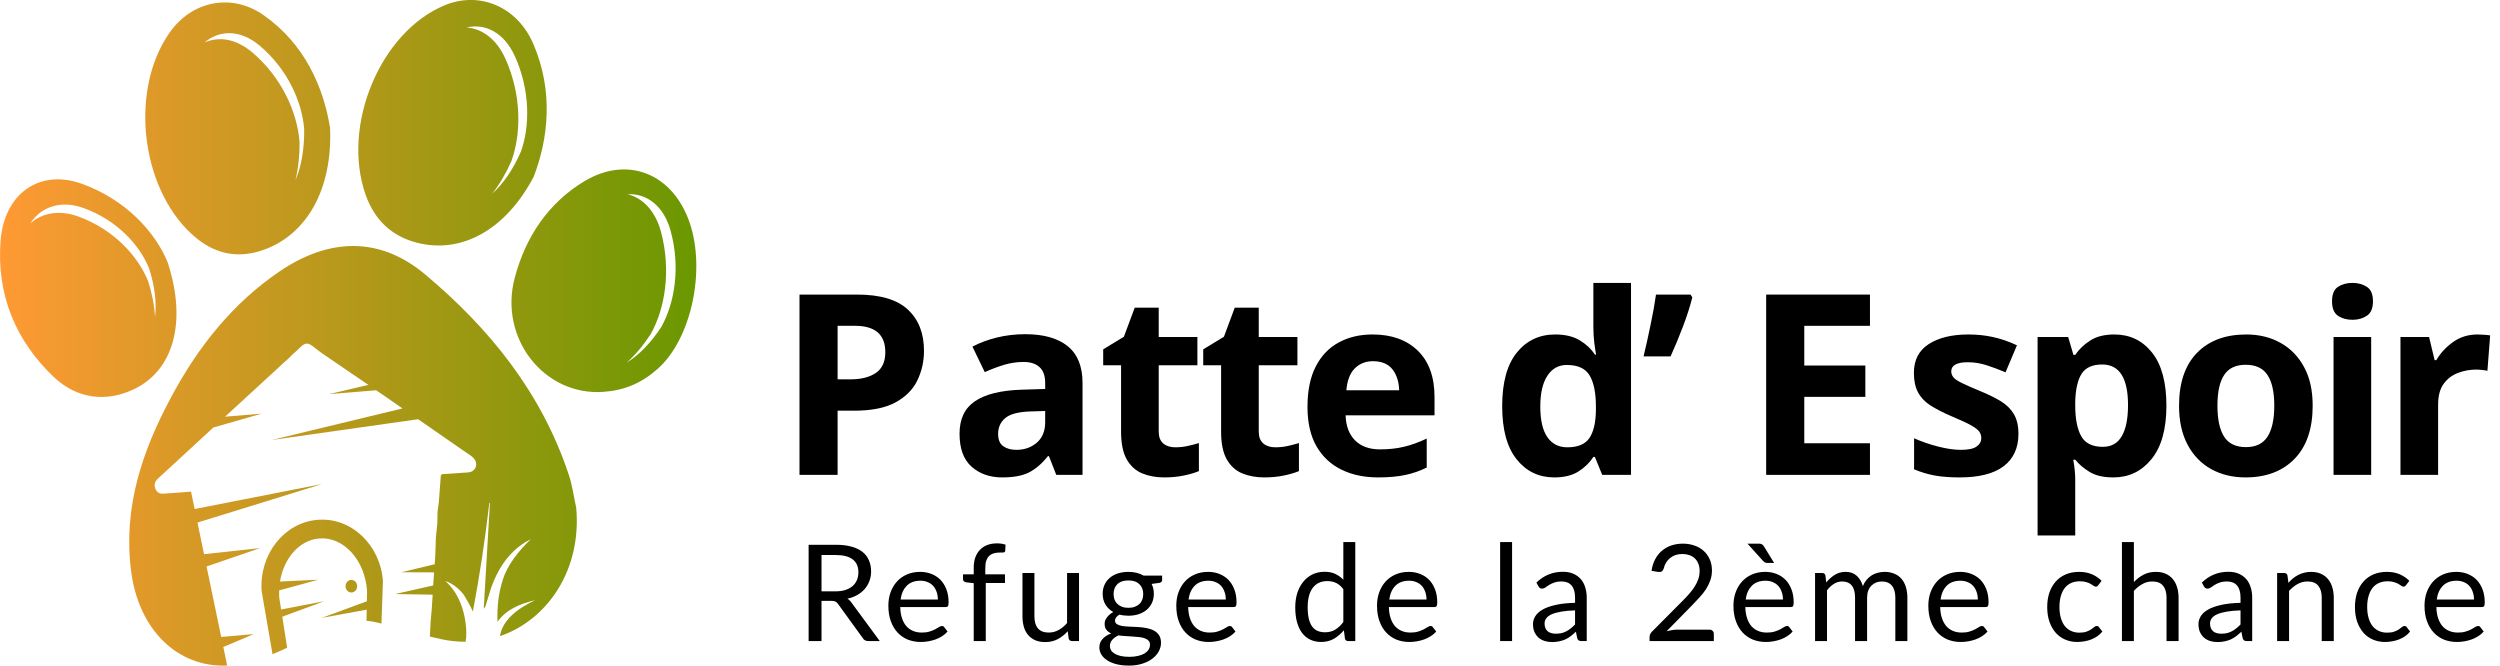
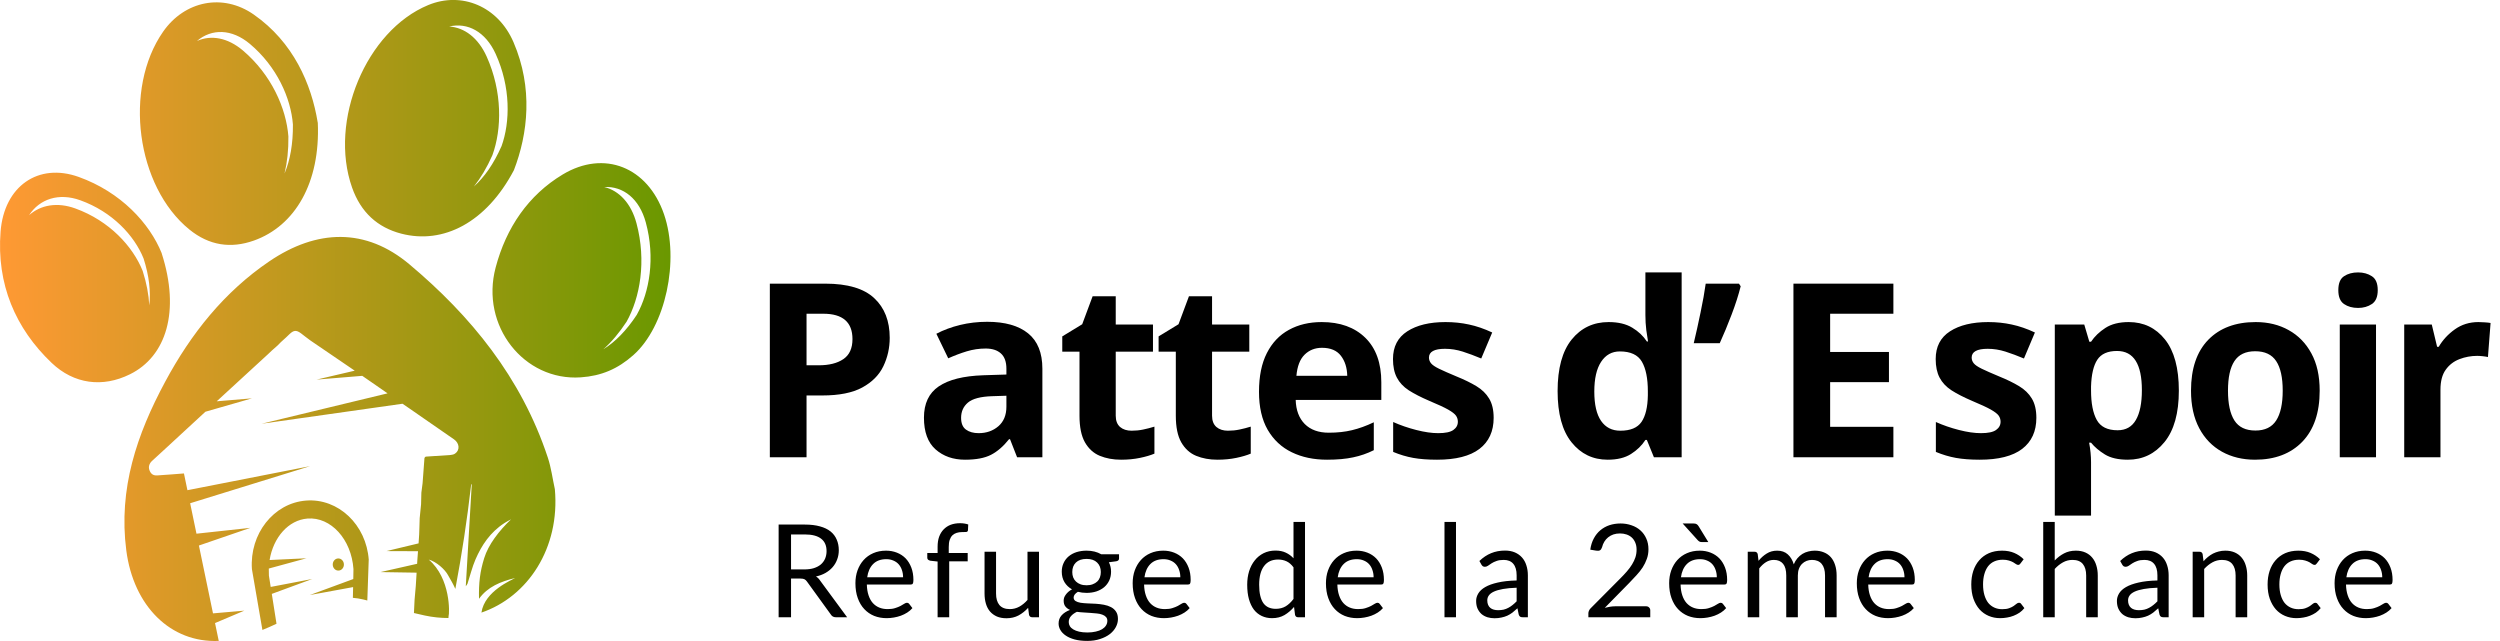
- <svg xmlns="http://www.w3.org/2000/svg" id="Layer_1" viewBox="0 0 415.11 110.52">
+ <svg xmlns="http://www.w3.org/2000/svg" id="Layer_1" viewBox="0 0 431.1 110.53">
  <defs>
-     <style>.cls-1{letter-spacing:-.06em;}.cls-1,.cls-2,.cls-3,.cls-4,.cls-5,.cls-6,.cls-7,.cls-8{isolation:isolate;}.cls-1,.cls-2,.cls-3,.cls-5,.cls-6,.cls-8{font-family:Montserrat-SemiBold, Montserrat;font-size:41.93px;font-weight:600;}.cls-2{letter-spacing:-.04em;}.cls-3{letter-spacing:-.04em;}.cls-5{letter-spacing:-.05em;}.cls-6{letter-spacing:-.06em;}.cls-7{font-family:Lato-Regular, Lato;font-size:22.31px;letter-spacing:.05em;}.cls-9{fill:url(#linear-gradient);}.cls-8{letter-spacing:-.04em;}</style>
-     <linearGradient id="linear-gradient" x1="0" y1="44.55" x2="115.62" y2="44.55" gradientTransform="translate(0 99.81) scale(1 -1)" gradientUnits="userSpaceOnUse">
+     <style>.cls-1{letter-spacing:-.04em;}.cls-1,.cls-2,.cls-3,.cls-4,.cls-5,.cls-6,.cls-7{isolation:isolate;}.cls-1,.cls-2,.cls-5,.cls-6,.cls-7{font-family:Montserrat-SemiBold, Montserrat;font-size:41.93px;font-weight:600;}.cls-2{letter-spacing:-.05em;}.cls-3{font-family:Lato-Regular, Lato;font-size:22.31px;letter-spacing:.05em;}.cls-5{letter-spacing:-.06em;}.cls-6{letter-spacing:-.06em;}.cls-8{fill:url(#linear-gradient);}.cls-7{letter-spacing:-.04em;}</style>
+     <linearGradient id="linear-gradient" x1="0" y1="1035.45" x2="115.62" y2="1035.45" gradientTransform="translate(0 -980.19)" gradientUnits="userSpaceOnUse">
      <stop offset="0" stop-color="#ff9934" />
      <stop offset="1" stop-color="#6a9800" />
    </linearGradient>
  </defs>
  <g>
    <g class="cls-4">
-       <text class="cls-7" transform="translate(132.22 106.44)">
+       <text class="cls-3" transform="translate(132.22 106.44)">
        <tspan x="0" y="0">Refuge de la 2ème chance</tspan>
      </text>
    </g>
-     <g class="cls-4">
-       <text class="cls-6" transform="translate(128.97 78.85)">
-         <tspan x="0" y="0">P</tspan>
-       </text>
-       <text class="cls-3" transform="translate(157.56 78.85)">
-         <tspan x="0" y="0">a</tspan>
-       </text>
-       <text class="cls-5" transform="translate(182.21 78.85)">
-         <tspan x="0" y="0">t</tspan>
-       </text>
-       <text class="cls-1" transform="translate(198.82 78.85)">
-         <tspan x="0" y="0">t</tspan>
-       </text>
-       <text class="cls-2" transform="translate(215.21 78.85)">
-         <tspan x="0" y="0">e d’</tspan>
-       </text>
-       <text class="cls-2" transform="translate(289.48 78.85)">
-         <tspan x="0" y="0">E</tspan>
-       </text>
-       <text class="cls-8" transform="translate(315.9 78.85)">
-         <tspan x="0" y="0">spoir</tspan>
-       </text>
+     <g>
+       <g class="cls-4">
+         <text class="cls-6" transform="translate(128.97 78.85)">
+           <tspan x="0" y="0">P</tspan>
+         </text>
+       </g>
+       <g class="cls-4">
+         <text class="cls-1" transform="translate(157.56 78.85)">
+           <tspan x="0" y="0">a</tspan>
+         </text>
+       </g>
+       <g class="cls-4">
+         <text class="cls-2" transform="translate(182.21 78.85)">
+           <tspan x="0" y="0">t</tspan>
+         </text>
+       </g>
+       <g class="cls-4">
+         <text class="cls-5" transform="translate(198.82 78.85)">
+           <tspan x="0" y="0">t</tspan>
+         </text>
+       </g>
+       <g class="cls-4">
+         <text class="cls-1" transform="translate(215.21 78.85)">
+           <tspan x="0" y="0">es d’</tspan>
+         </text>
+       </g>
+       <g class="cls-4">
+         <text class="cls-7" transform="translate(305.48 78.85)">
+           <tspan x="0" y="0">E</tspan>
+         </text>
+       </g>
+       <g class="cls-4">
+         <text class="cls-1" transform="translate(331.9 78.85)">
+           <tspan x="0" y="0">spoir</tspan>
+         </text>
+       </g>
    </g>
  </g>
-   <path class="cls-9" d="m27.89,43.68c-2.09-5.19-7.07-10.57-14.32-13.17C6.6,28.01.72,32.11.1,39.92c-.72,9.07,2.57,16.72,8.8,22.65,3.85,3.67,8.79,4.31,13.51,1.97,6.25-3.08,8.7-10.84,5.47-20.86h.01Zm-2.15,8.98c-.09-1.83-.46-3.83-1.14-5.95-1.7-4.23-5.73-8.63-11.6-10.76-3.13-1.14-5.98-.62-7.99,1.16,1.82-2.8,5.12-3.91,8.82-2.58,5.53,1.98,9.34,6.09,10.93,10.05.96,3,1.26,5.73.98,8.08Zm29.05-31.51c-1.08-6.69-4.22-13.89-11.03-18.64-5.34-3.73-11.94-2.35-15.63,2.95-6.87,9.84-4.62,26.7,4.53,34.12,3.4,2.76,7.14,3.32,11.13,1.9,7.08-2.52,11.47-9.97,11.01-20.34h-.01Zm-5.72,8.72c.45-1.87.69-3.99.66-6.35-.37-4.83-2.91-10.64-7.85-14.83-2.64-2.23-5.5-2.71-7.92-1.63,2.55-2.17,6.01-2.12,9.13.5,4.67,3.92,7.07,9.37,7.42,13.89.03,3.34-.48,6.18-1.44,8.44v-.02ZM88.55,7.28c-2.67-6.2-8.94-8.79-14.7-6.41-10.71,4.42-17.19,19.97-13.14,31.47,1.51,4.28,4.39,6.88,8.48,7.95,7.25,1.89,14.67-1.91,19.43-10.95,2.42-6.28,3.33-14.16-.07-22.06h0Zm-2.09,17.97c-1.33,3.02-2.96,5.33-4.74,6.91,1.17-1.47,2.25-3.27,3.19-5.4,1.64-4.51,1.74-10.93-.99-17.01-1.46-3.24-3.84-5.01-6.46-5.18,3.18-.75,6.27.9,8.01,4.72,2.6,5.71,2.53,11.73,1,15.96h-.01Zm28.04,11.69c-2.8-8.14-10.32-11.15-17.47-6.85-5.93,3.57-9.74,9.17-11.56,16.03-2.68,10.06,4.9,19.62,14.67,18.95,3.54-.24,6.38-1.44,9.07-3.83,5.55-4.91,8.03-16.33,5.29-24.3h0Zm-4.68,17.33c-1.79,2.73-3.76,4.72-5.77,5.95,1.39-1.23,2.73-2.82,4-4.75,2.33-4.15,3.44-10.46,1.71-16.95-.92-3.46-2.99-5.63-5.55-6.27,3.26-.17,6.04,2.02,7.15,6.1,1.66,6.1.64,12.02-1.54,15.91h0Zm-26.8,51.35c.54-3.73,5.28-5.62,5.81-5.96-2.51.61-4.76,1.53-6.23,3.59-.06-2.75.17-4.68.89-7,.72-2.34,2.55-4.72,4.64-6.71-.5.28-.83.43-1.12.63-2.49,1.6-3.95,3.84-5.01,6.27-.59,1.36-.92,2.79-1.38,4.19-.06.17-.21.31-.3.45.35-5.88.69-11.73,1.03-17.57h-.1c-.72,6.21-1.59,11.99-2.73,18.03-.44-1-.76-1.45-1.28-2.4-.52-.96-1.98-2.29-3.31-2.66,3.81,3.26,3.6,9.29,3.42,9.77,0,0,0,.12-.02.31-1.32,0-2.68-.13-4.07-.43-.63-.13-1.25-.28-1.88-.43.04-.76.06-1.53.11-2.29.05-.8.16-1.6.21-2.4.05-.76.1-1.51.14-2.27l-6.23-.1,6.32-1.43c.01-.23.03-.46.04-.69.03-.49.07-.99.11-1.48l-5.44-.02,5.54-1.33c.04-.51.07-1.01.1-1.52.06-.94.04-1.88.09-2.82.05-.8.19-1.6.24-2.4.05-.66,0-1.34.05-2,.04-.55.17-1.08.21-1.63.12-1.43.2-2.87.32-4.3,0-.11.16-.28.25-.29,1.44-.11,2.88-.19,4.31-.29.25-.02.52-.09.73-.24.86-.59.76-1.78-.18-2.44-1.76-1.23-3.53-2.45-5.3-3.67-.82-.57-1.64-1.14-2.45-1.7l-1.14-.78-24.3,3.45,21.72-5.24c-.36-.25-.73-.49-1.08-.75-.52-.37-1.76-1.23-3.28-2.27l-7.88.65,6.58-1.54c-2.91-1.99-6.31-4.3-7.66-5.22-.56-.38-1.08-.84-1.63-1.24-.79-.57-1.23-.53-1.95.15-.4.37-.78.77-1.2,1.12-.4.33-.72.75-1.12,1.07-.49.39-.93.85-1.4,1.28-.61.56-1.22,1.12-1.83,1.68l-7.01,6.44,6.08-.51-8.03,2.31-3.09,2.85c-1.17,1.08-2.35,2.16-3.52,3.25-.86.79-1.72,1.58-2.58,2.37-.51.47-.67,1.04-.46,1.61.26.68.67.95,1.38.9.84-.06,1.68-.12,2.52-.18.68-.05,1.37-.11,2.05-.16.2.96.4,1.93.6,2.89l21.16-4.15-20.69,6.4c.36,1.75.73,3.5,1.09,5.25l9.3-1.01-8.88,3.05c.81,3.91,1.62,7.81,2.43,11.7l5.4-.47-5.05,2.14c.21,1.03.43,2.05.64,3.08-8.31.36-14.69-6.01-15.94-15.59-1.39-10.68,1.85-20.07,6.68-29.06,4.5-8.39,10.24-15.55,17.97-20.8,8.22-5.58,16.63-5.82,24.17.51,10.53,8.84,19.29,19.48,23.87,33.34.58,1.75.81,3.62,1.21,5.44.91,10.14-4.65,18.55-12.7,21.29l.04-.02Zm-19.44-9.07l-.24,6.99-.72-.18c-.6-.14-1.19-.24-1.77-.28l.04-1.85-7.47,1.37,7.5-2.76.03-1.72c-.35-5.13-3.9-9.03-7.93-8.71h0c-3.3.26-5.89,3.26-6.53,7.15l6.35-.3-6.49,1.77c-.01.4,0,.82.02,1.23l.31,1.94,7.17-1.37-6.98,2.57.81,5.15c-.8.38-1.61.74-2.43,1.07l-1.81-10.49c-.42-6.09,3.75-11.38,9.32-11.82h0c5.56-.44,10.41,4.15,10.83,10.24h-.01Zm-6.2.86c-.04-.58.36-1.08.89-1.12s.99.39,1.03.97-.36,1.08-.89,1.12-.99-.39-1.03-.97Z" />
+   <path class="cls-8" d="m27.89,43.68c-2.09-5.19-7.07-10.57-14.32-13.17C6.6,28.01.72,32.11.1,39.92c-.72,9.07,2.57,16.72,8.8,22.65,3.85,3.67,8.79,4.31,13.51,1.97,6.25-3.08,8.7-10.84,5.47-20.86h.01Zm-2.15,8.98c-.09-1.83-.46-3.83-1.14-5.95-1.7-4.23-5.73-8.63-11.6-10.76-3.13-1.14-5.98-.62-7.99,1.16,1.82-2.8,5.12-3.91,8.82-2.58,5.53,1.98,9.34,6.09,10.93,10.05.96,3,1.26,5.73.98,8.08Zm29.05-31.51c-1.08-6.69-4.22-13.89-11.03-18.64-5.34-3.73-11.94-2.35-15.63,2.95-6.87,9.84-4.62,26.7,4.53,34.12,3.4,2.76,7.14,3.32,11.13,1.9,7.08-2.52,11.47-9.97,11.01-20.34h-.01Zm-5.72,8.73c.45-1.87.69-3.99.66-6.35-.37-4.83-2.91-10.64-7.85-14.83-2.64-2.23-5.5-2.71-7.92-1.63,2.55-2.17,6.01-2.12,9.13.5,4.67,3.92,7.07,9.37,7.42,13.89.03,3.34-.48,6.18-1.44,8.44,0,0,0-.02,0-.02ZM88.55,7.28c-2.67-6.2-8.94-8.79-14.7-6.41-10.71,4.42-17.19,19.97-13.14,31.47,1.51,4.28,4.39,6.88,8.48,7.95,7.25,1.89,14.67-1.91,19.43-10.95,2.42-6.28,3.33-14.16-.07-22.06h0Zm-2.09,17.97c-1.33,3.02-2.96,5.33-4.74,6.91,1.17-1.47,2.25-3.27,3.19-5.4,1.64-4.51,1.74-10.93-.99-17.01-1.46-3.24-3.84-5.01-6.46-5.18,3.18-.75,6.27.9,8.01,4.72,2.6,5.71,2.53,11.73,1,15.96h-.01Zm28.04,11.69c-2.8-8.14-10.32-11.15-17.47-6.85-5.93,3.57-9.74,9.17-11.56,16.03-2.68,10.06,4.9,19.62,14.67,18.95,3.54-.24,6.38-1.44,9.07-3.83,5.55-4.91,8.03-16.33,5.29-24.3h0Zm-4.68,17.33c-1.79,2.73-3.76,4.72-5.77,5.95,1.39-1.23,2.73-2.82,4-4.75,2.33-4.15,3.44-10.46,1.71-16.95-.92-3.46-2.99-5.63-5.55-6.27,3.26-.17,6.04,2.02,7.15,6.1,1.66,6.1.64,12.02-1.54,15.91h0Zm-26.8,51.36c.54-3.73,5.28-5.62,5.81-5.96-2.51.61-4.76,1.53-6.23,3.59-.06-2.75.17-4.68.89-7,.72-2.34,2.55-4.72,4.64-6.71-.5.28-.83.43-1.12.63-2.49,1.6-3.95,3.84-5.01,6.27-.59,1.36-.92,2.79-1.38,4.19-.06.17-.21.31-.3.45.35-5.88.69-11.73,1.03-17.57h-.1c-.72,6.21-1.59,11.99-2.73,18.03-.44-1-.76-1.45-1.28-2.4-.52-.96-1.98-2.29-3.31-2.66,3.81,3.26,3.6,9.29,3.42,9.77,0,0,0,.12-.02.31-1.32,0-2.68-.13-4.07-.43-.63-.13-1.25-.28-1.88-.43.04-.76.06-1.53.11-2.29.05-.8.16-1.6.21-2.4.05-.76.1-1.51.14-2.27l-6.23-.1,6.32-1.43c.01-.23.03-.46.04-.69.03-.49.07-.99.11-1.48l-5.44-.02,5.54-1.33c.04-.51.07-1.01.1-1.52.06-.94.04-1.88.09-2.82.05-.8.19-1.6.24-2.4.05-.66,0-1.34.05-2,.04-.55.17-1.08.21-1.63.12-1.43.2-2.87.32-4.3,0-.11.16-.28.25-.29,1.44-.11,2.88-.19,4.31-.29.25-.02.52-.09.73-.24.86-.59.76-1.78-.18-2.44-1.76-1.23-3.53-2.45-5.3-3.67-.82-.57-1.64-1.14-2.45-1.7l-1.14-.78-24.3,3.45,21.72-5.24c-.36-.25-.73-.49-1.08-.75-.52-.37-1.76-1.23-3.28-2.27l-7.88.65,6.58-1.54c-2.91-1.99-6.31-4.3-7.66-5.22-.56-.38-1.08-.84-1.63-1.24-.79-.57-1.23-.53-1.95.15-.4.37-.78.77-1.2,1.12-.4.33-.72.75-1.12,1.07-.49.39-.93.85-1.4,1.28-.61.56-1.22,1.12-1.83,1.68l-7.01,6.44,6.08-.51-8.03,2.31-3.09,2.85c-1.17,1.08-2.35,2.16-3.52,3.25-.86.79-1.72,1.58-2.58,2.37-.51.47-.67,1.04-.46,1.61.26.68.67.95,1.38.9.84-.06,1.68-.12,2.52-.18.68-.05,1.37-.11,2.05-.16.2.96.4,1.93.6,2.89l21.16-4.15-20.69,6.4c.36,1.75.73,3.5,1.09,5.25l9.3-1.01-8.88,3.05c.81,3.91,1.62,7.81,2.43,11.7l5.4-.47-5.05,2.14c.21,1.03.43,2.05.64,3.08-8.31.36-14.69-6.01-15.94-15.59-1.39-10.68,1.85-20.07,6.68-29.06,4.5-8.39,10.24-15.55,17.97-20.8,8.22-5.58,16.63-5.82,24.17.51,10.53,8.84,19.29,19.48,23.87,33.34.58,1.75.81,3.62,1.21,5.44.91,10.14-4.65,18.55-12.7,21.29l.04-.02h0Zm-19.44-9.07l-.24,6.99-.72-.18c-.6-.14-1.19-.24-1.77-.28l.04-1.85-7.47,1.37,7.5-2.76.03-1.72c-.35-5.13-3.9-9.03-7.93-8.71h0c-3.3.26-5.89,3.26-6.53,7.15l6.35-.3-6.49,1.77c0,.4,0,.82.02,1.23l.31,1.94,7.17-1.37-6.98,2.57.81,5.15c-.8.38-1.61.74-2.43,1.07l-1.81-10.49c-.42-6.09,3.75-11.38,9.32-11.82h0c5.56-.44,10.41,4.15,10.83,10.24,0,0,0,0,0,0Zm-6.2.86c-.04-.58.36-1.08.89-1.12s.99.39,1.03.97-.36,1.08-.89,1.12-.99-.39-1.03-.97Z" />
</svg>
